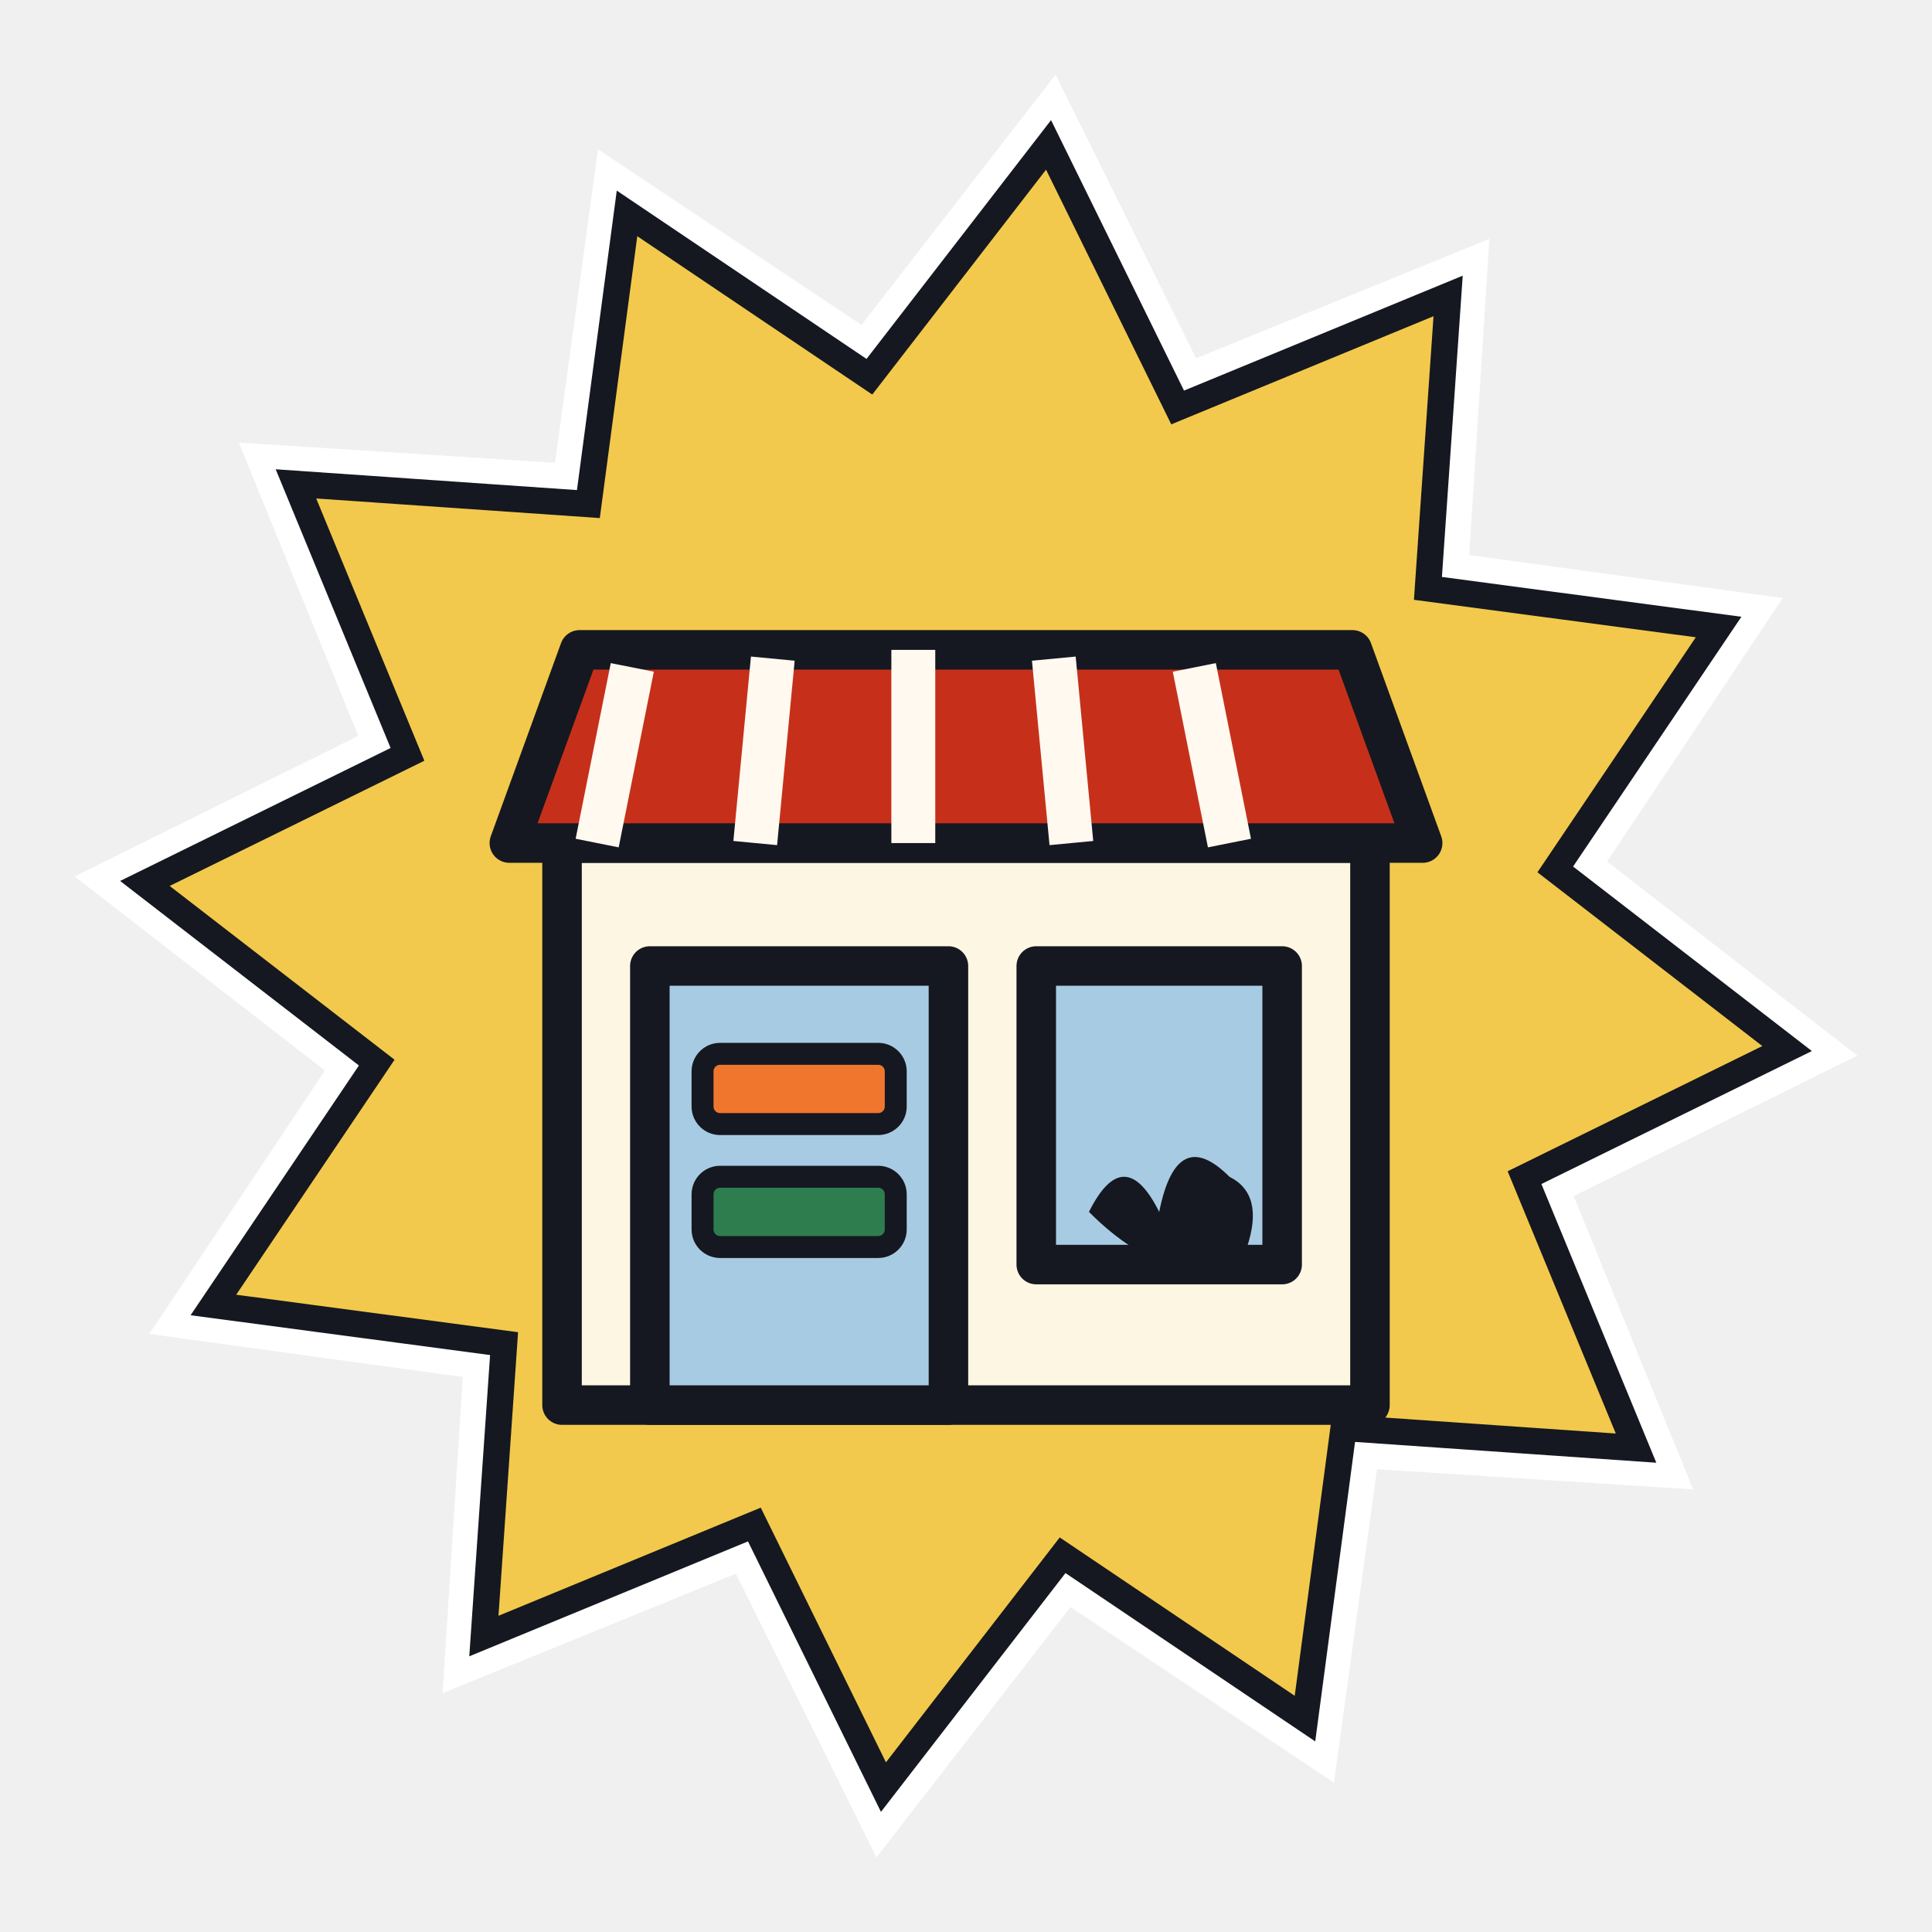
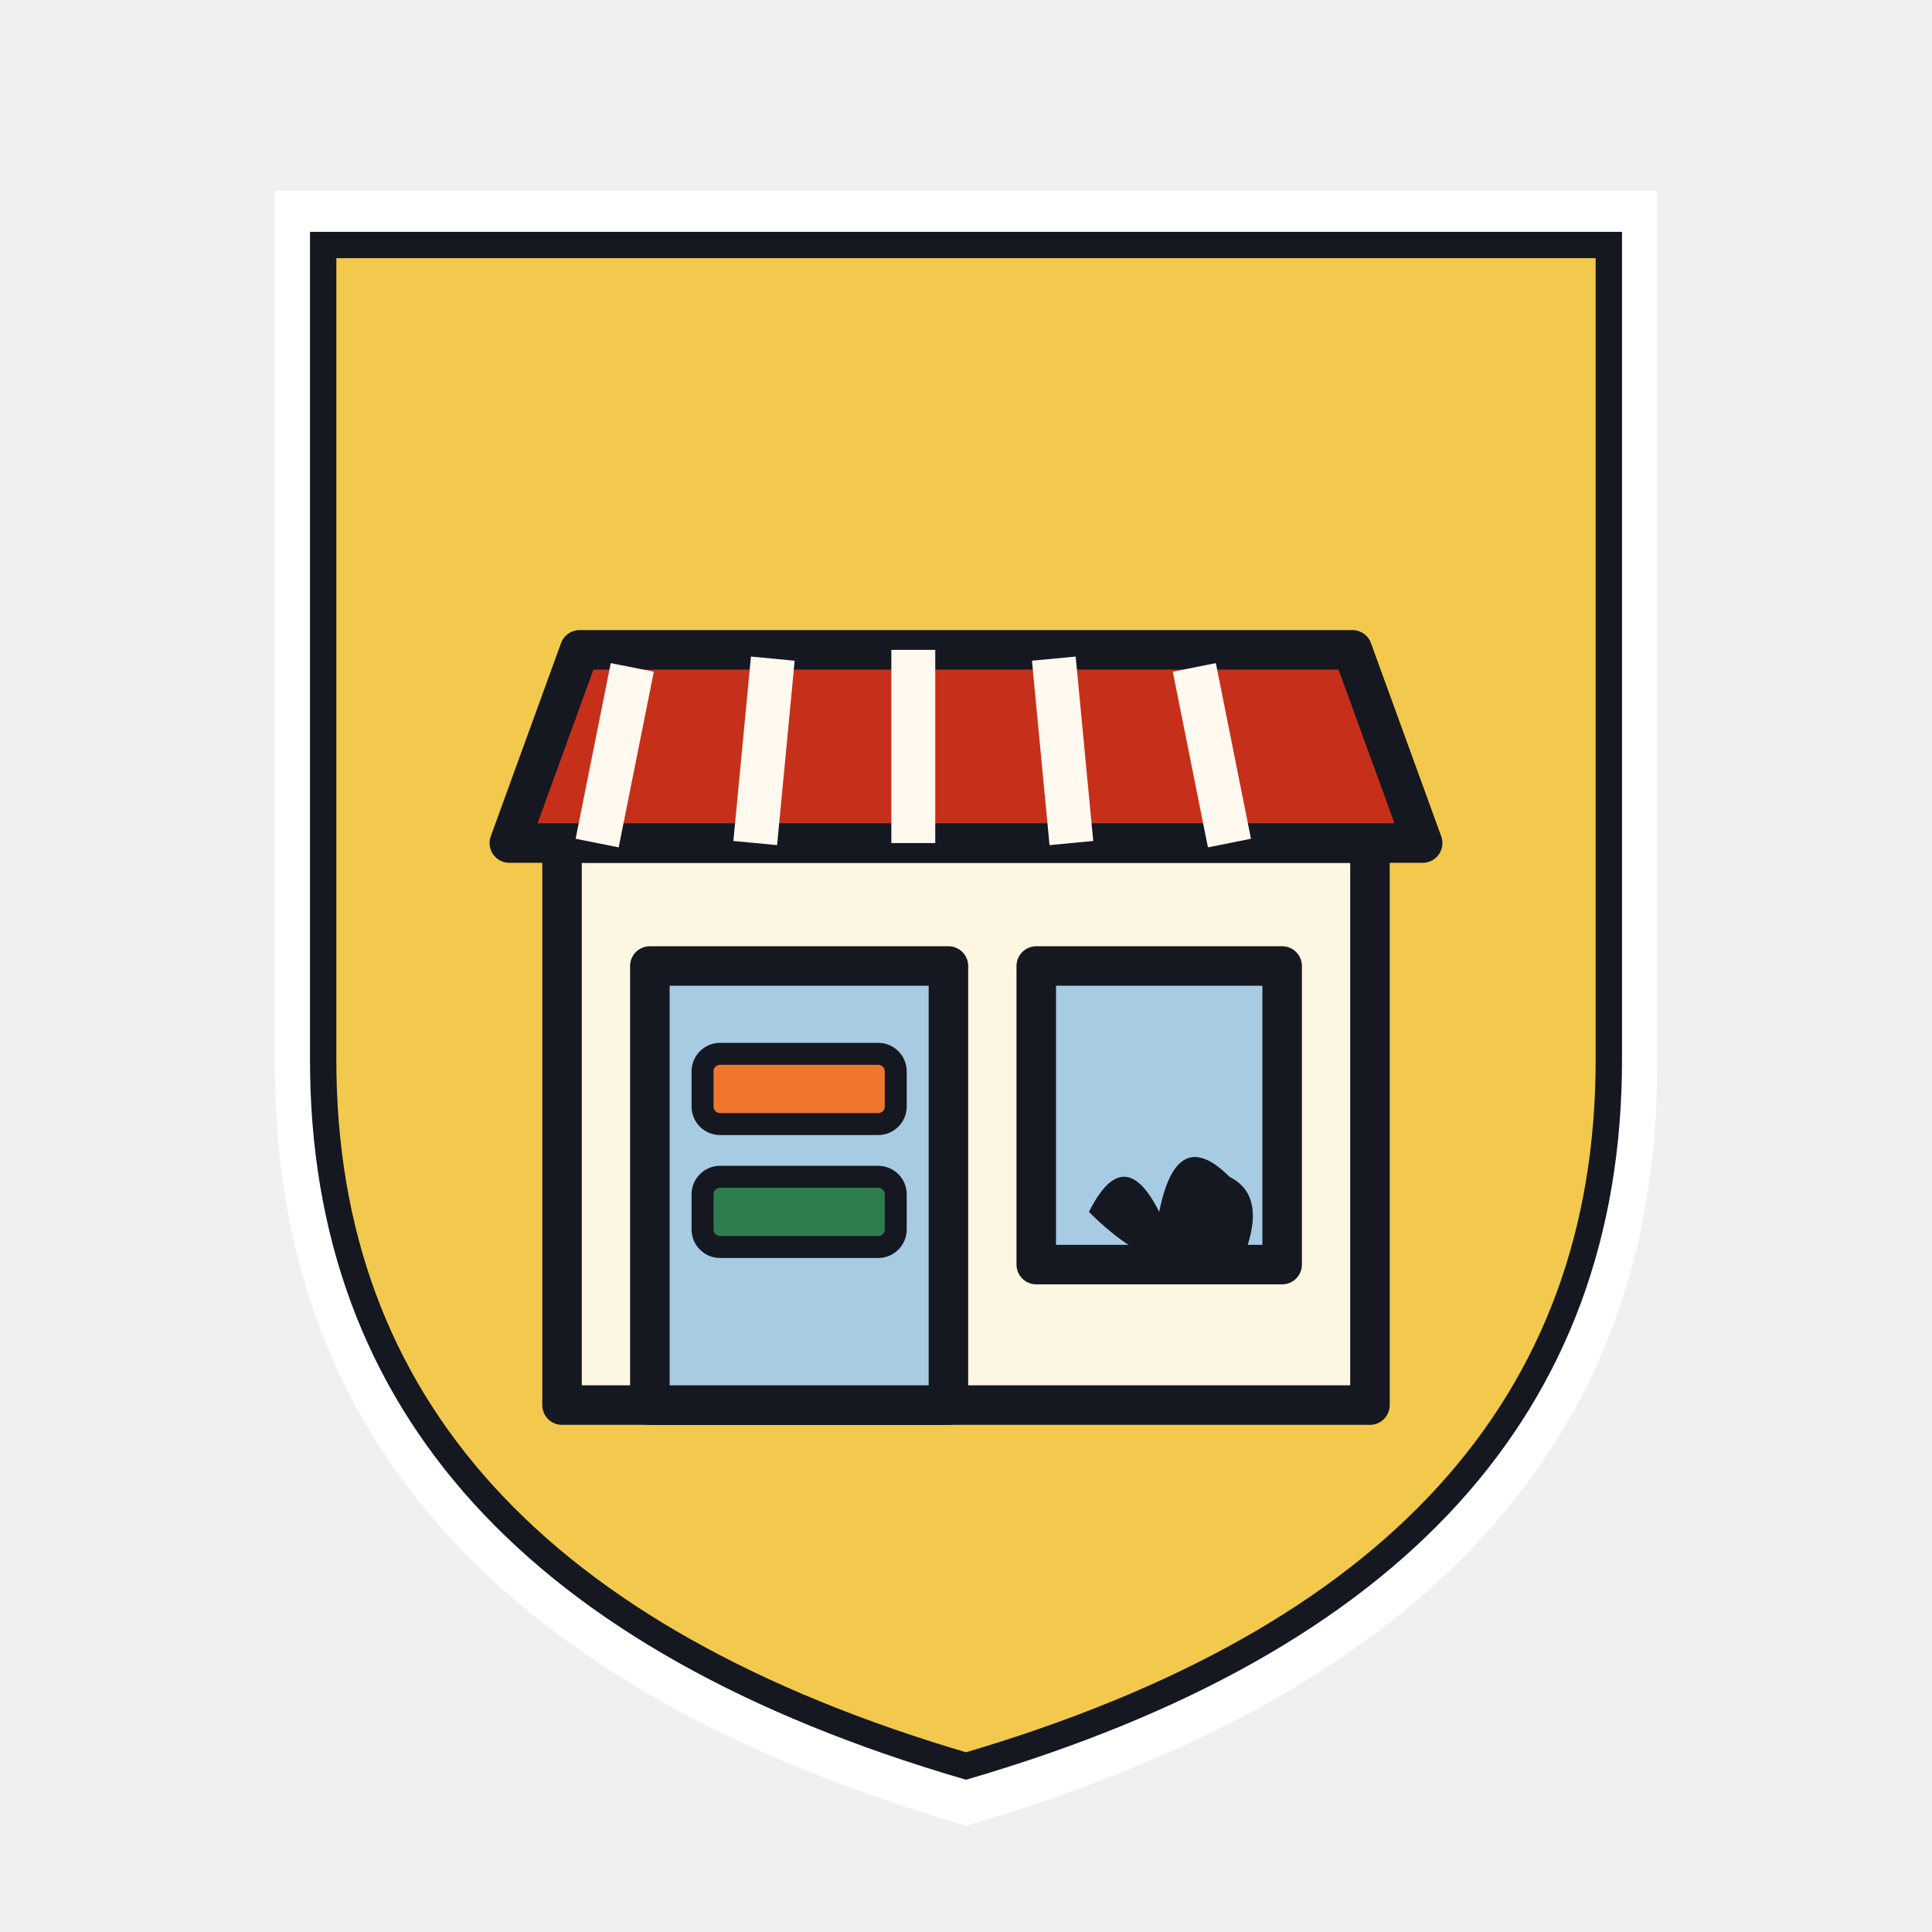
<svg xmlns="http://www.w3.org/2000/svg" viewBox="0 0 220 220">
-   <polygon points="211.5,120.2 179.2,136.2 192.8,169.6 156.8,167.3 151.9,203.0 121.9,183.0 99.8,211.5 83.8,179.2 50.4,192.8 52.7,156.8 17.0,151.9 37.0,121.9 8.5,99.8 40.8,83.8 27.2,50.4 63.2,52.7 68.1,17.0 98.1,37.0 120.2,8.5 136.2,40.8 169.6,27.2 167.3,63.2 203.0,68.1 183.0,98.1" fill="#FFFFFF" />
-   <polygon points="203.5,119.4 173.6,134.1 186.3,164.9 153.0,162.6 148.6,195.7 121.0,177.1 100.6,203.5 85.9,173.6 55.1,186.3 57.4,153.0 24.3,148.6 42.9,121.0 16.5,100.6 46.4,85.9 33.7,55.1 67.0,57.4 71.4,24.3 99.0,42.9 119.4,16.5 134.1,46.4 164.9,33.7 162.6,67.0 195.7,71.4 177.1,99.0" fill="#F2C94C" stroke="#151820" stroke-width="3" />
+   <path d="M 31.3 21.7 H 188.7 V 121.5 Q 188.7 184.9 110.0 207.9 Q 31.3 184.9 31.3 121.5 Z" fill="#FFFFFF" />
+   <path d="M 36.8 27.9 H 183.2 V 120.7 Q 183.2 179.6 110.0 201.1 Q 36.8 179.6 36.8 120.7 Z" fill="#F2C94C" stroke="#151820" stroke-width="3" />
  <g stroke="#151820" stroke-width="4.5" stroke-linejoin="round">
    <rect x="64" y="96" width="92" height="64" fill="#FDF6E2" />
    <path d="M58 96 l8 -22 h88 l8 22 z" fill="#C6301A" />
    <path d="M72 76 l-4 20 M88 75 l-2 21 M104 74 l0 22 M120 75 l2 21 M136 76 l4 20" stroke="#FFF9F0" stroke-width="5" />
    <rect x="74" y="110" width="34" height="50" fill="#A8CBE4" />
    <rect x="118" y="110" width="28" height="34" fill="#A8CBE4" />
    <path d="M124 138 q4 -8 8 0 q2 -10 8 -4 q4 2 2 8 q-8 6 -18 -4 z" fill="#151820" stroke="none" />
    <rect x="80" y="120" width="22" height="8" rx="2" fill="#F0762E" stroke-width="2.5" />
    <rect x="80" y="134" width="22" height="8" rx="2" fill="#2E7D4F" stroke-width="2.5" />
  </g>
</svg>
